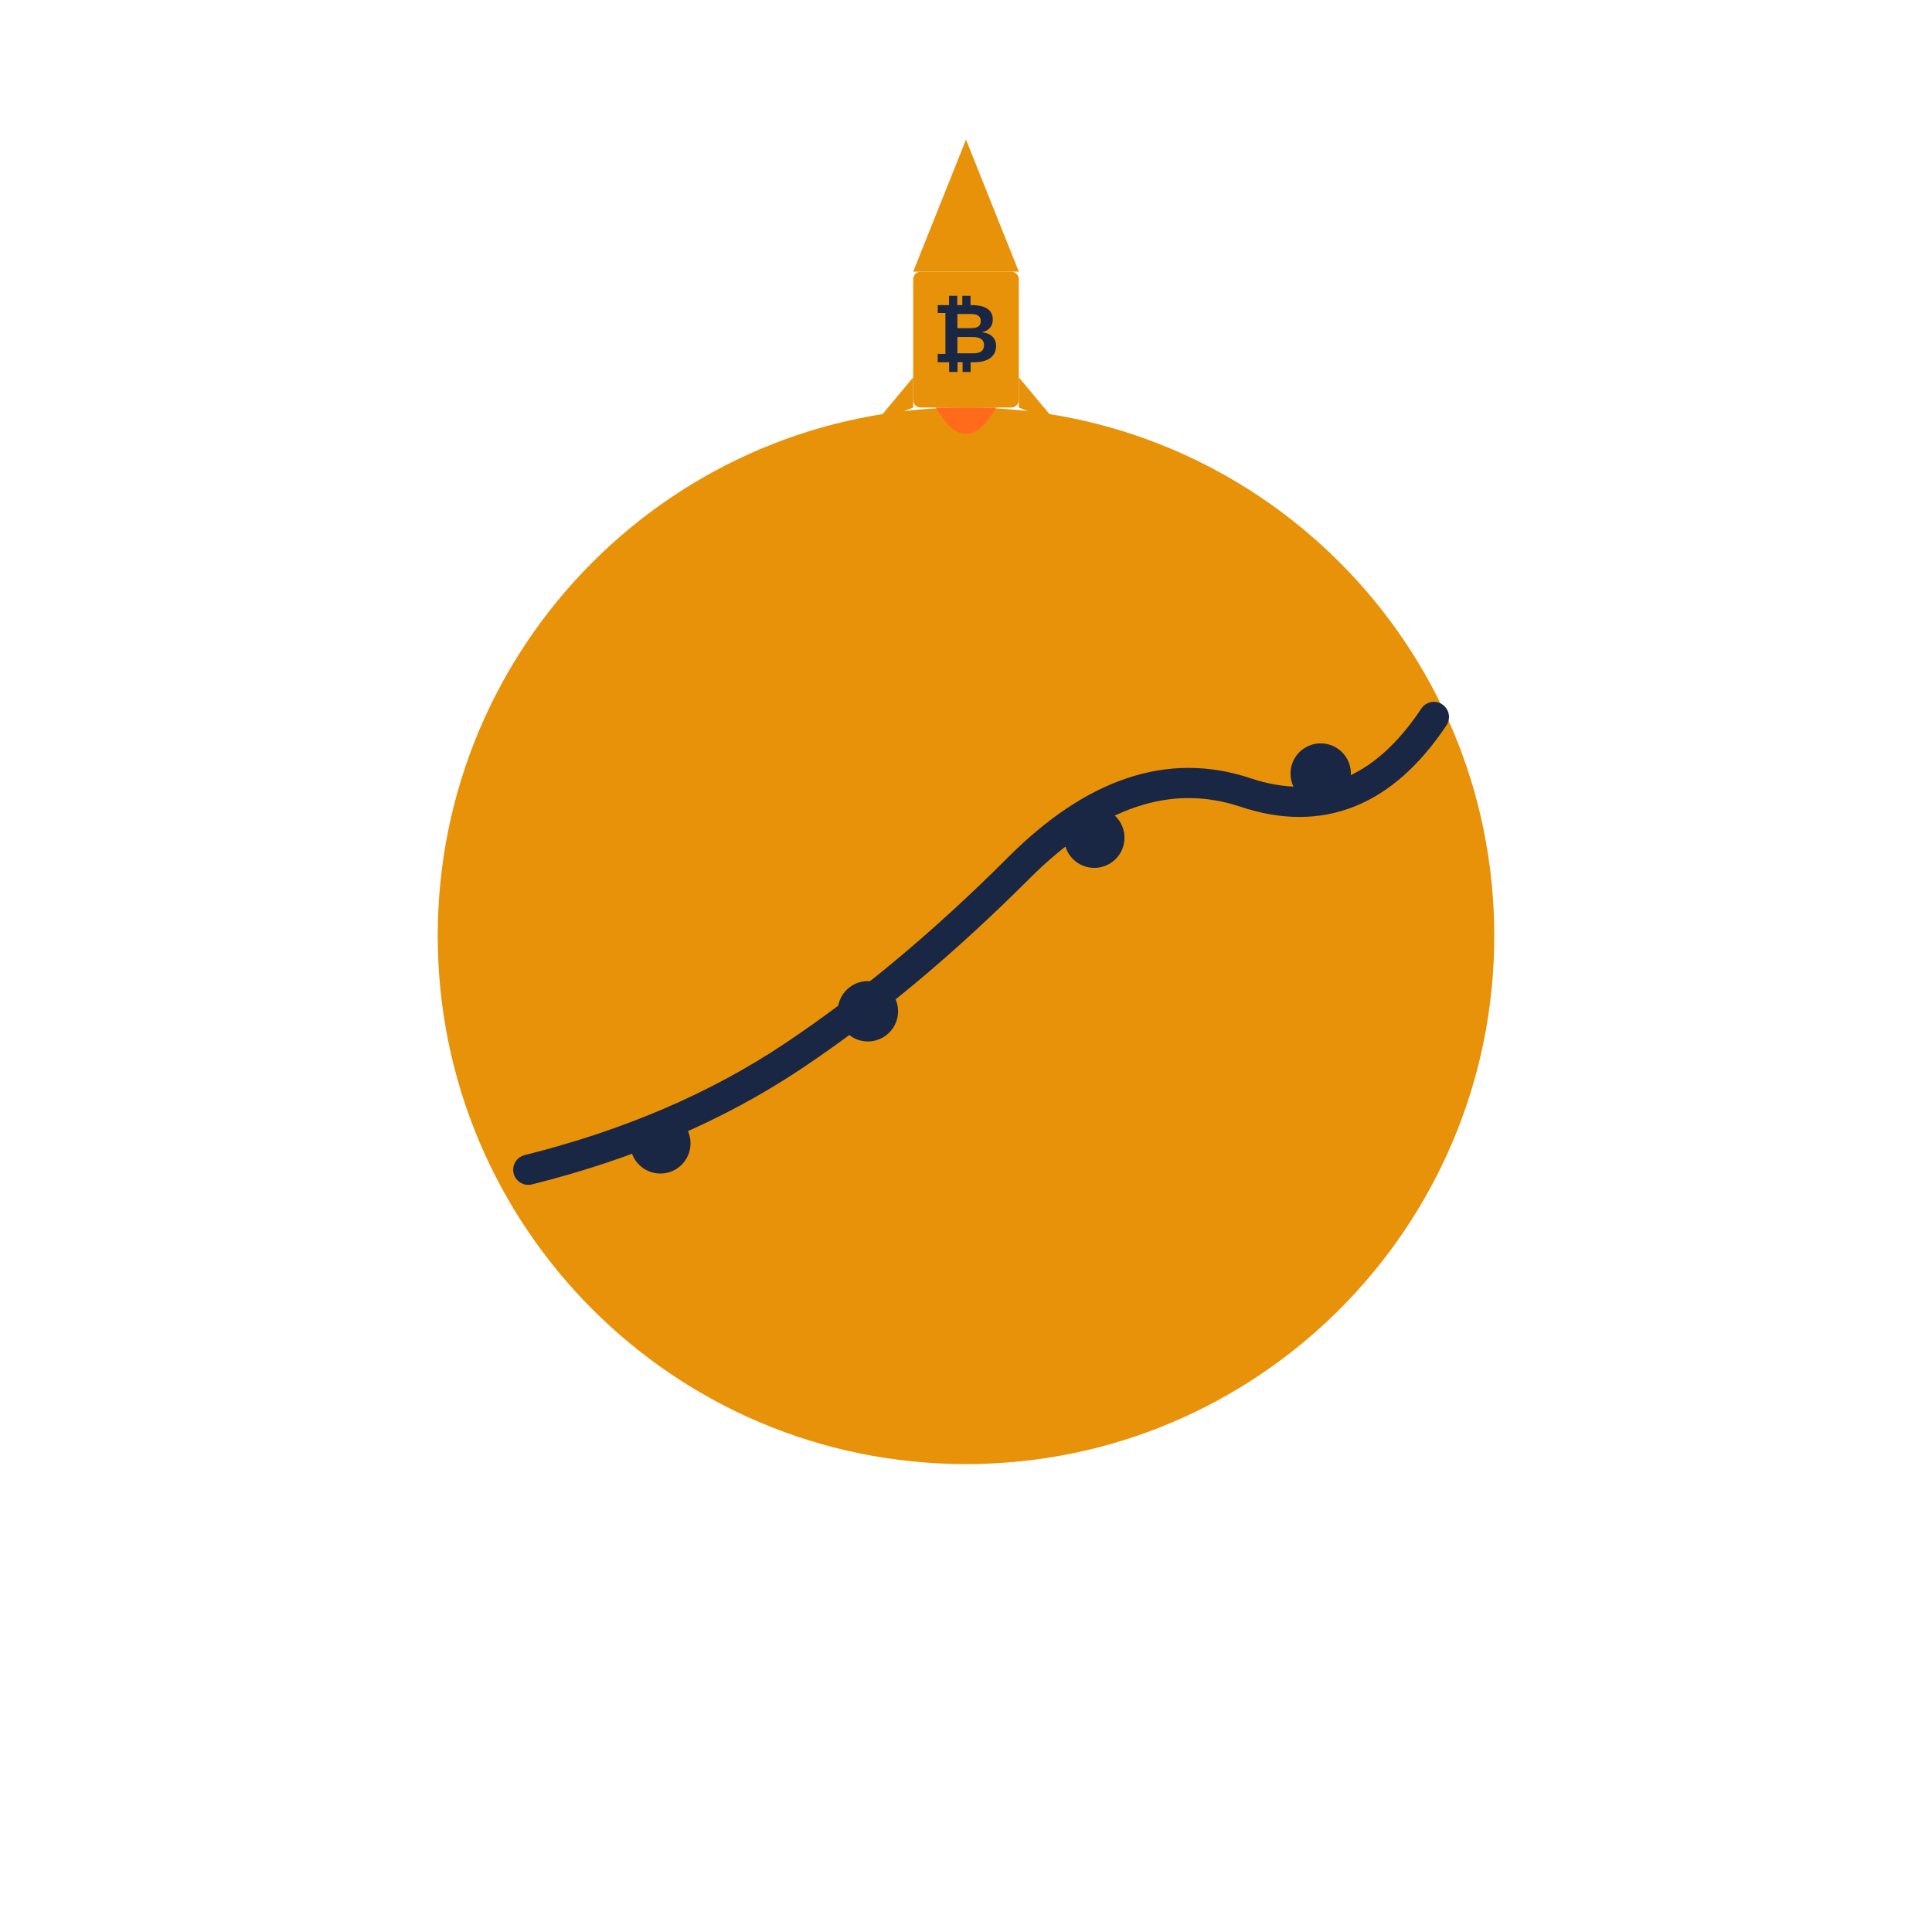
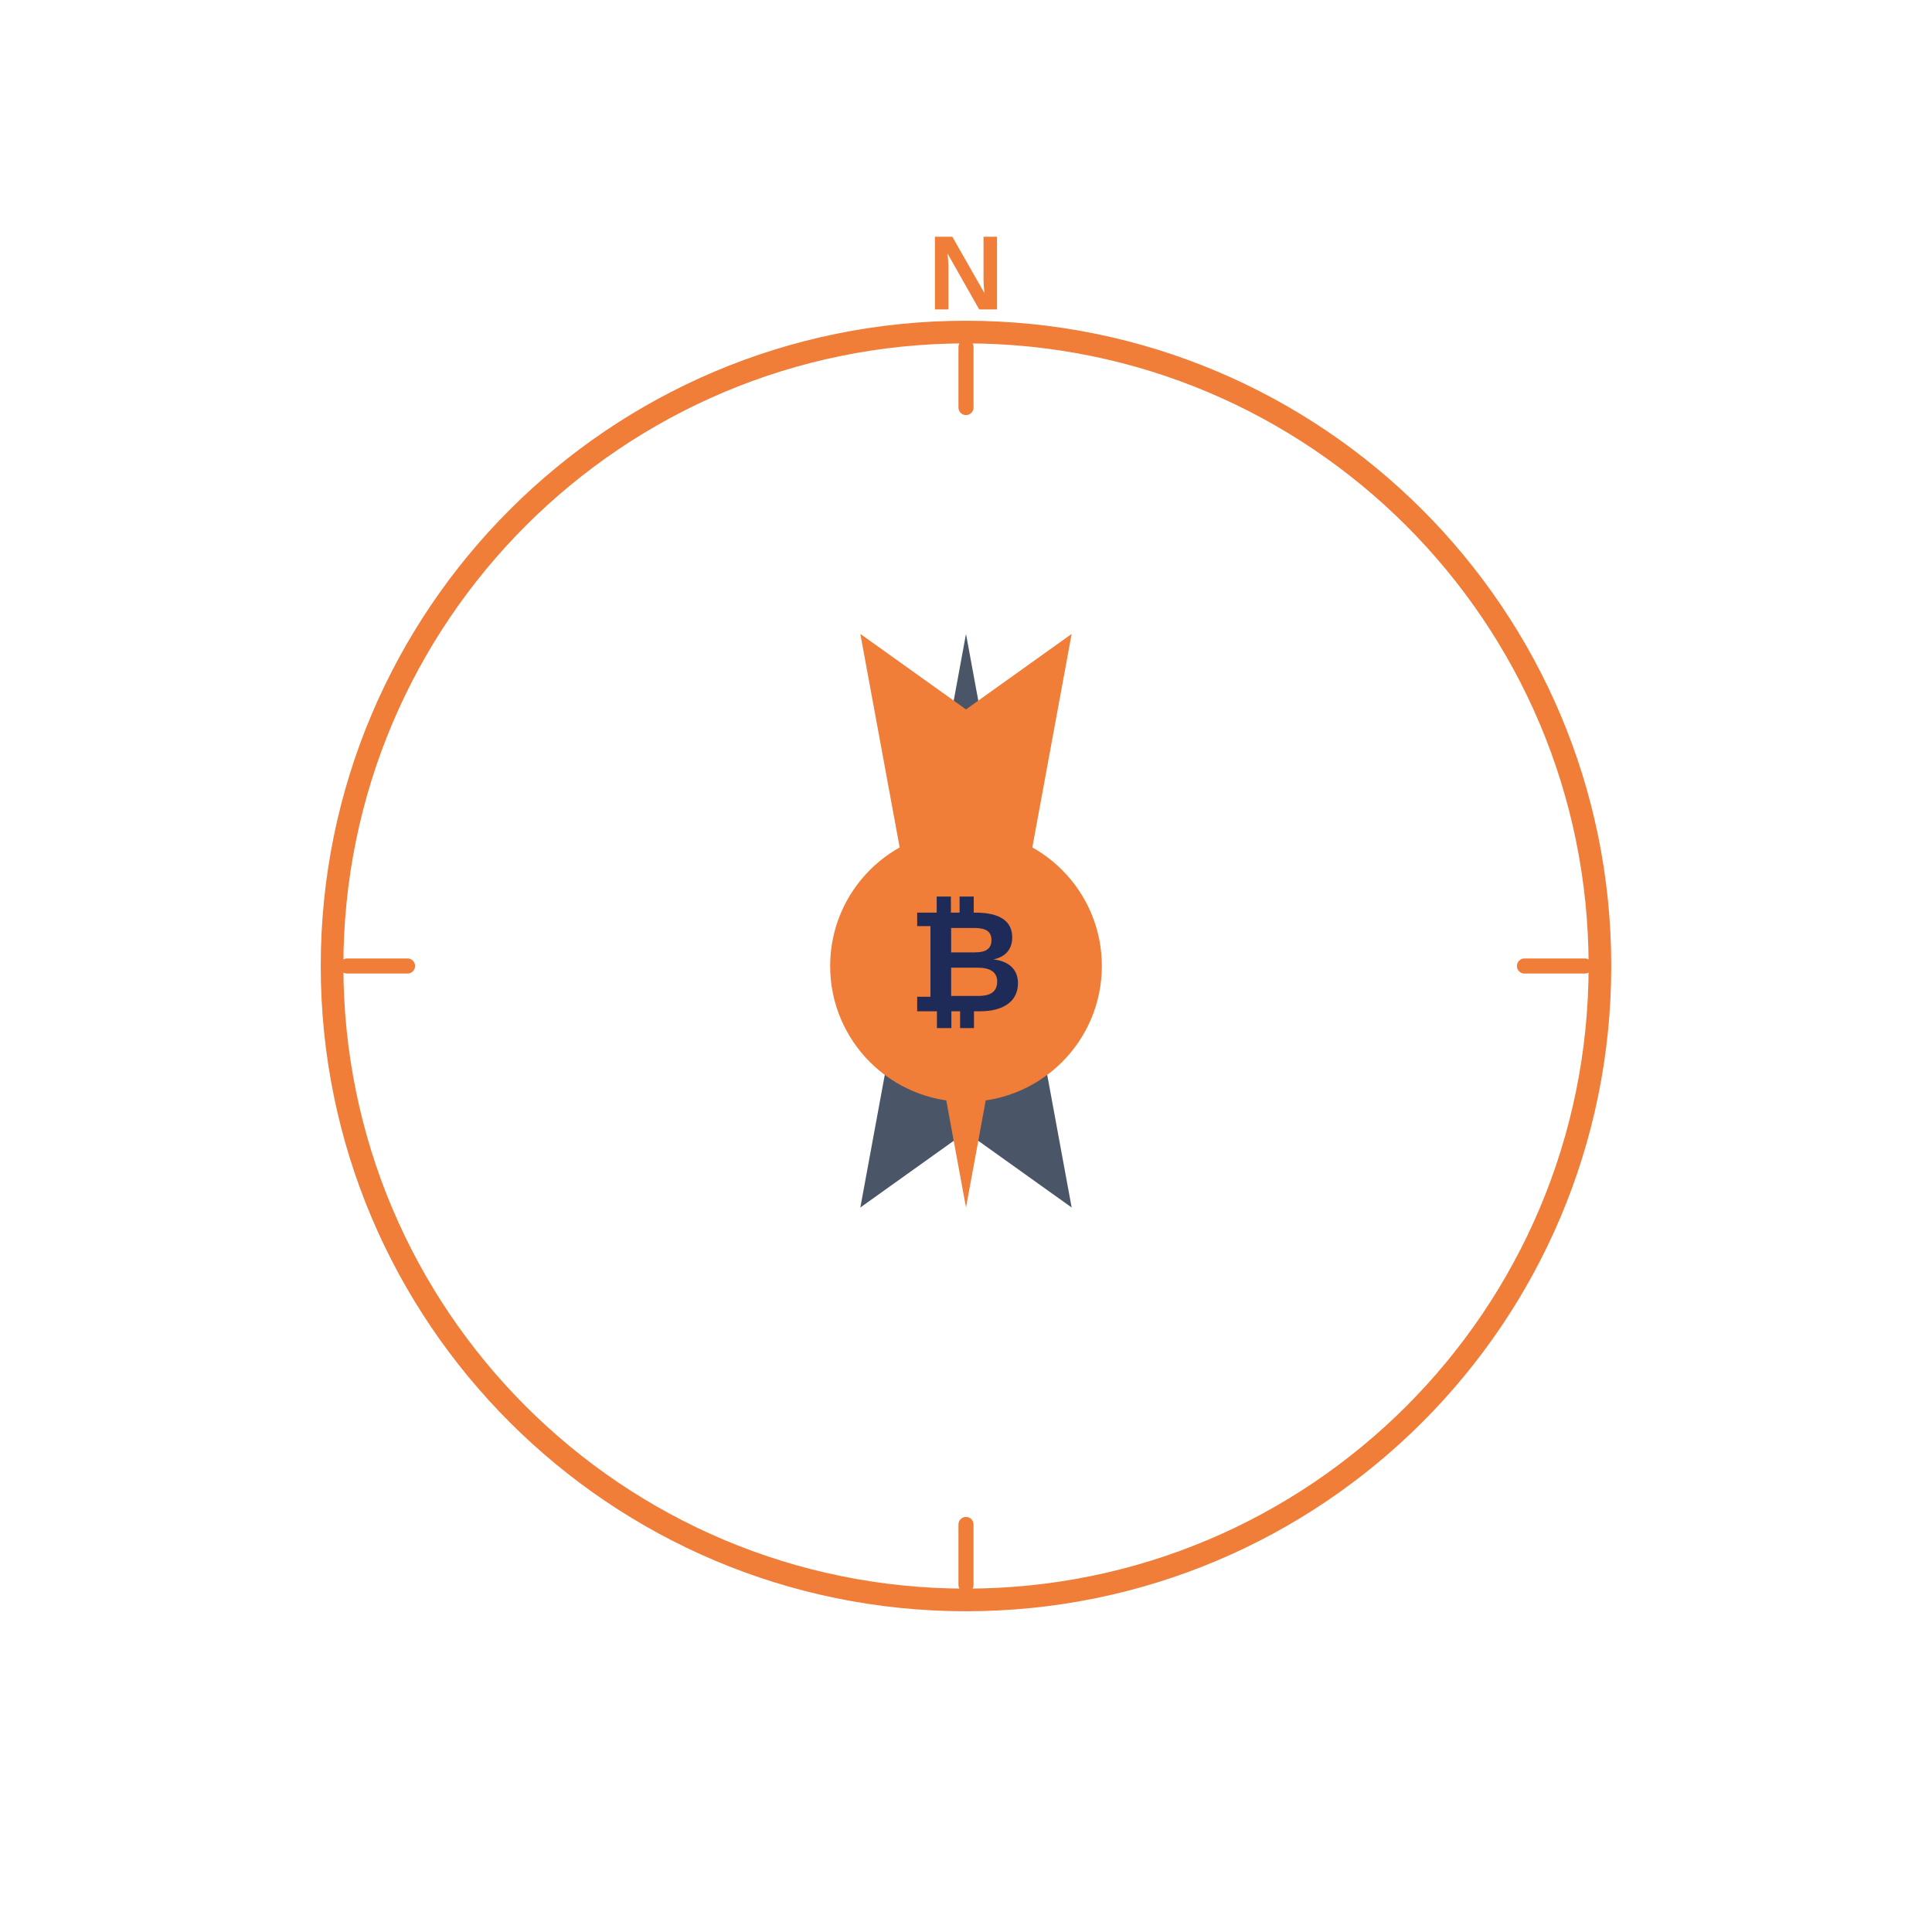
<svg xmlns="http://www.w3.org/2000/svg" viewBox="0 0 512 512" width="512" height="512">
-   <defs>
-     <clipPath id="roundedSquare">
-       <rect width="512" height="512" rx="90" ry="90" />
-     </clipPath>
-   </defs>
-   <g clip-path="url(#roundedSquare)">
-     <circle cx="256" cy="248" r="140" fill="#e8920a" />
-     <path d="M140 310 Q180 300 210 280 Q240 260 270 230 Q300 200 330 210 Q360 220 380 190" fill="none" stroke="#1a2744" stroke-width="8" stroke-linecap="round" />
-     <circle cx="175" cy="303" r="8" fill="#1a2744" />
-     <circle cx="230" cy="268" r="8" fill="#1a2744" />
-     <circle cx="290" cy="222" r="8" fill="#1a2744" />
-     <circle cx="350" cy="205" r="8" fill="#1a2744" />
-     <g transform="translate(256, 72)">
-       <path d="M0 -35 L-14 0 L14 0 Z" fill="#e8920a" />
-       <rect x="-14" y="0" width="28" height="36" rx="2" fill="#e8920a" />
-       <path d="M-14 28 L-24 40 L-14 36 Z" fill="#e8920a" />
-       <path d="M14 28 L24 40 L14 36 Z" fill="#e8920a" />
-       <path d="M-8 36 Q0 50 8 36" fill="#ff6b1a" />
-       <text x="0" y="24" text-anchor="middle" font-family="Arial, sans-serif" font-weight="bold" font-size="22" fill="#1a2744">₿</text>
-     </g>
+   <circle cx="256" cy="256" r="168" fill="none" stroke="#F07D38" stroke-width="6" />
+   <g stroke="#F07D38" stroke-width="4" stroke-linecap="round">
+     <line x1="256" y1="92" x2="256" y2="108" />
+     <line x1="256" y1="404" x2="256" y2="420" />
+     <line x1="92" y1="256" x2="108" y2="256" />
+     <line x1="404" y1="256" x2="420" y2="256" />
  </g>
+   <text x="256" y="82" text-anchor="middle" font-family="Arial, sans-serif" font-weight="bold" font-size="28" fill="#F07D38">N</text>
+   <path d="M256 168 L228 320 L256 300 L284 320 Z" fill="#4A5568" />
+   <path d="M256 320 L228 168 L256 188 L284 168 Z" fill="#F07D38" />
+   <circle cx="256" cy="256" r="36" fill="#F07D38" />
+   <text x="256" y="268" text-anchor="middle" font-family="Arial, sans-serif" font-weight="bold" font-size="38" fill="#1E2B58">₿</text>
</svg>
